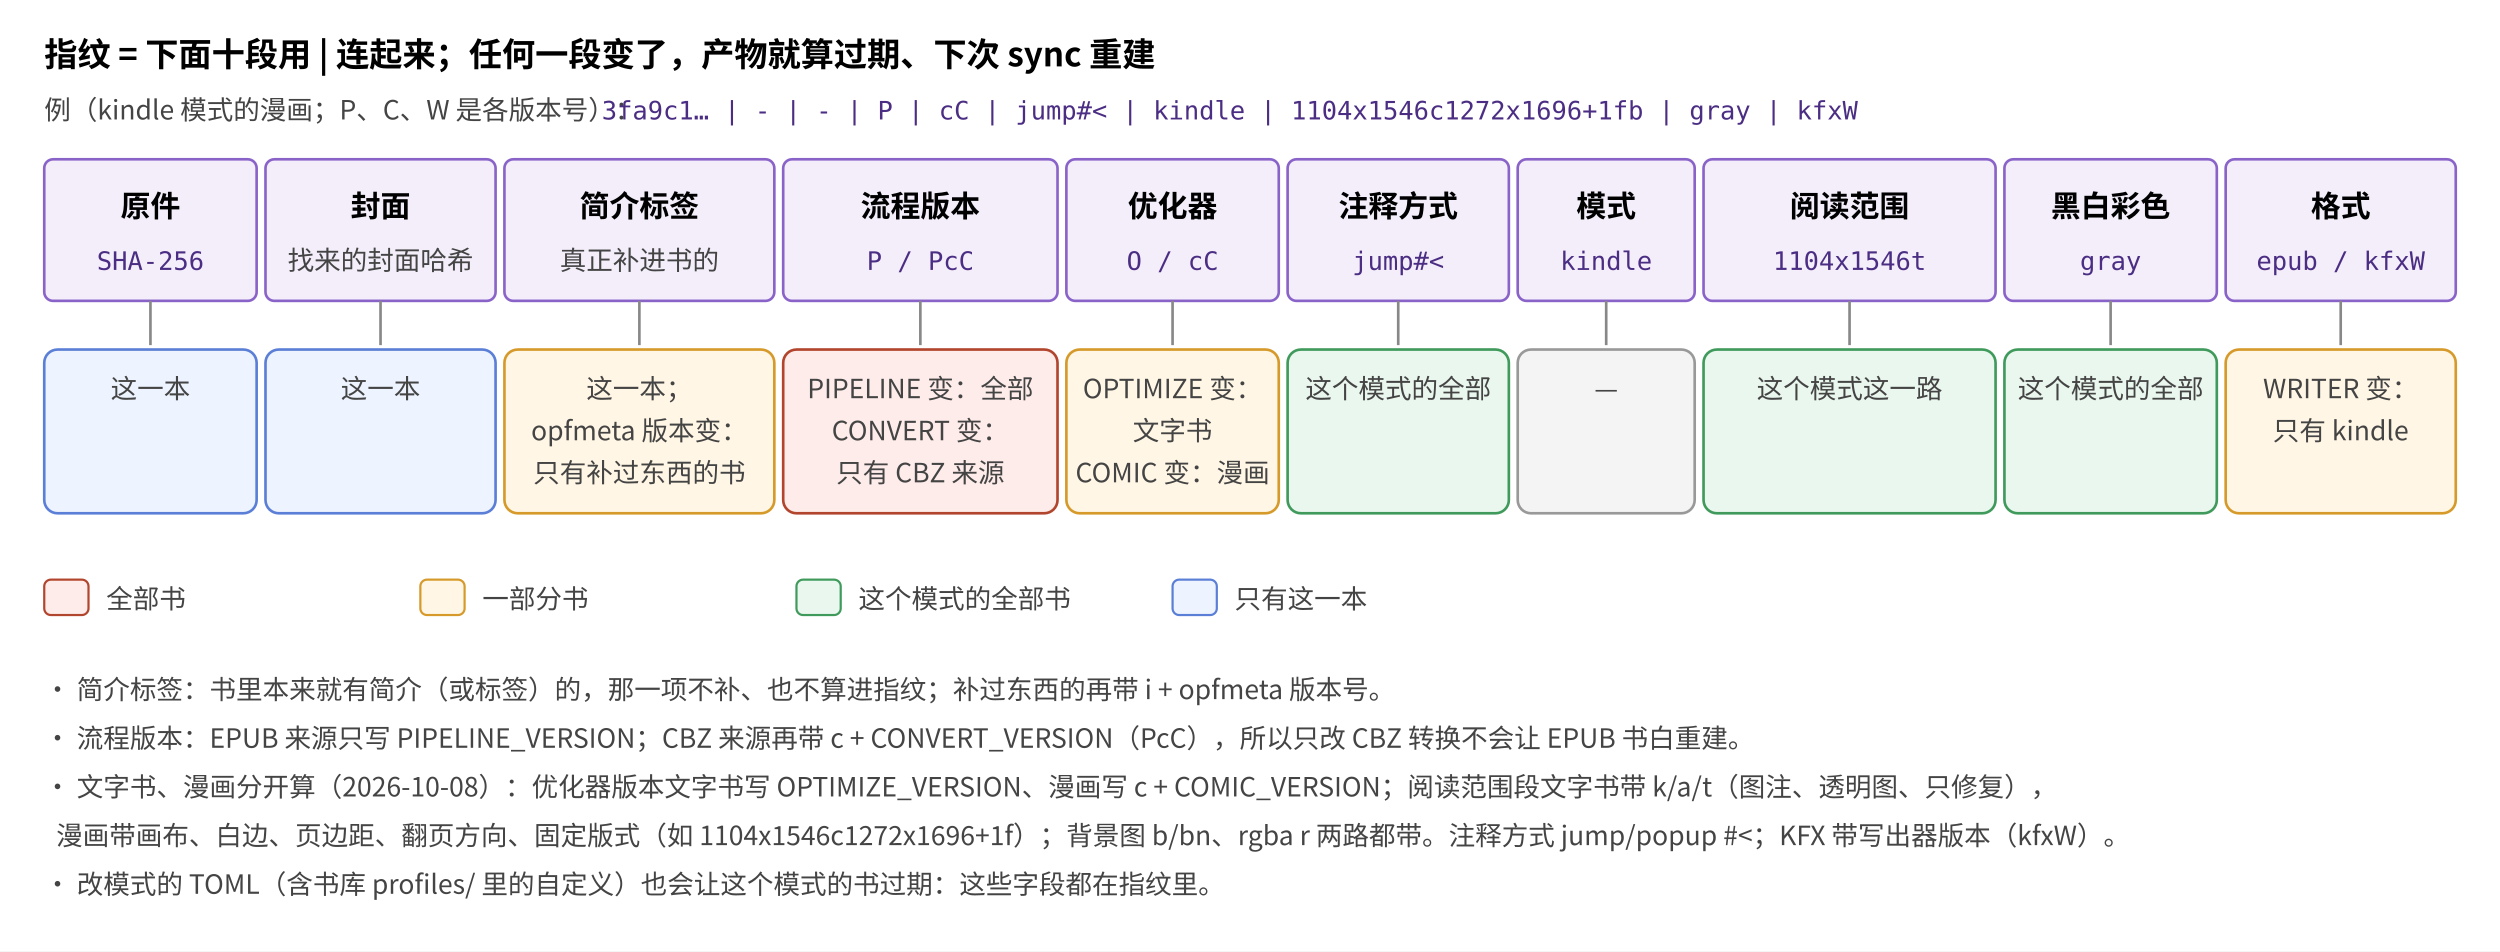
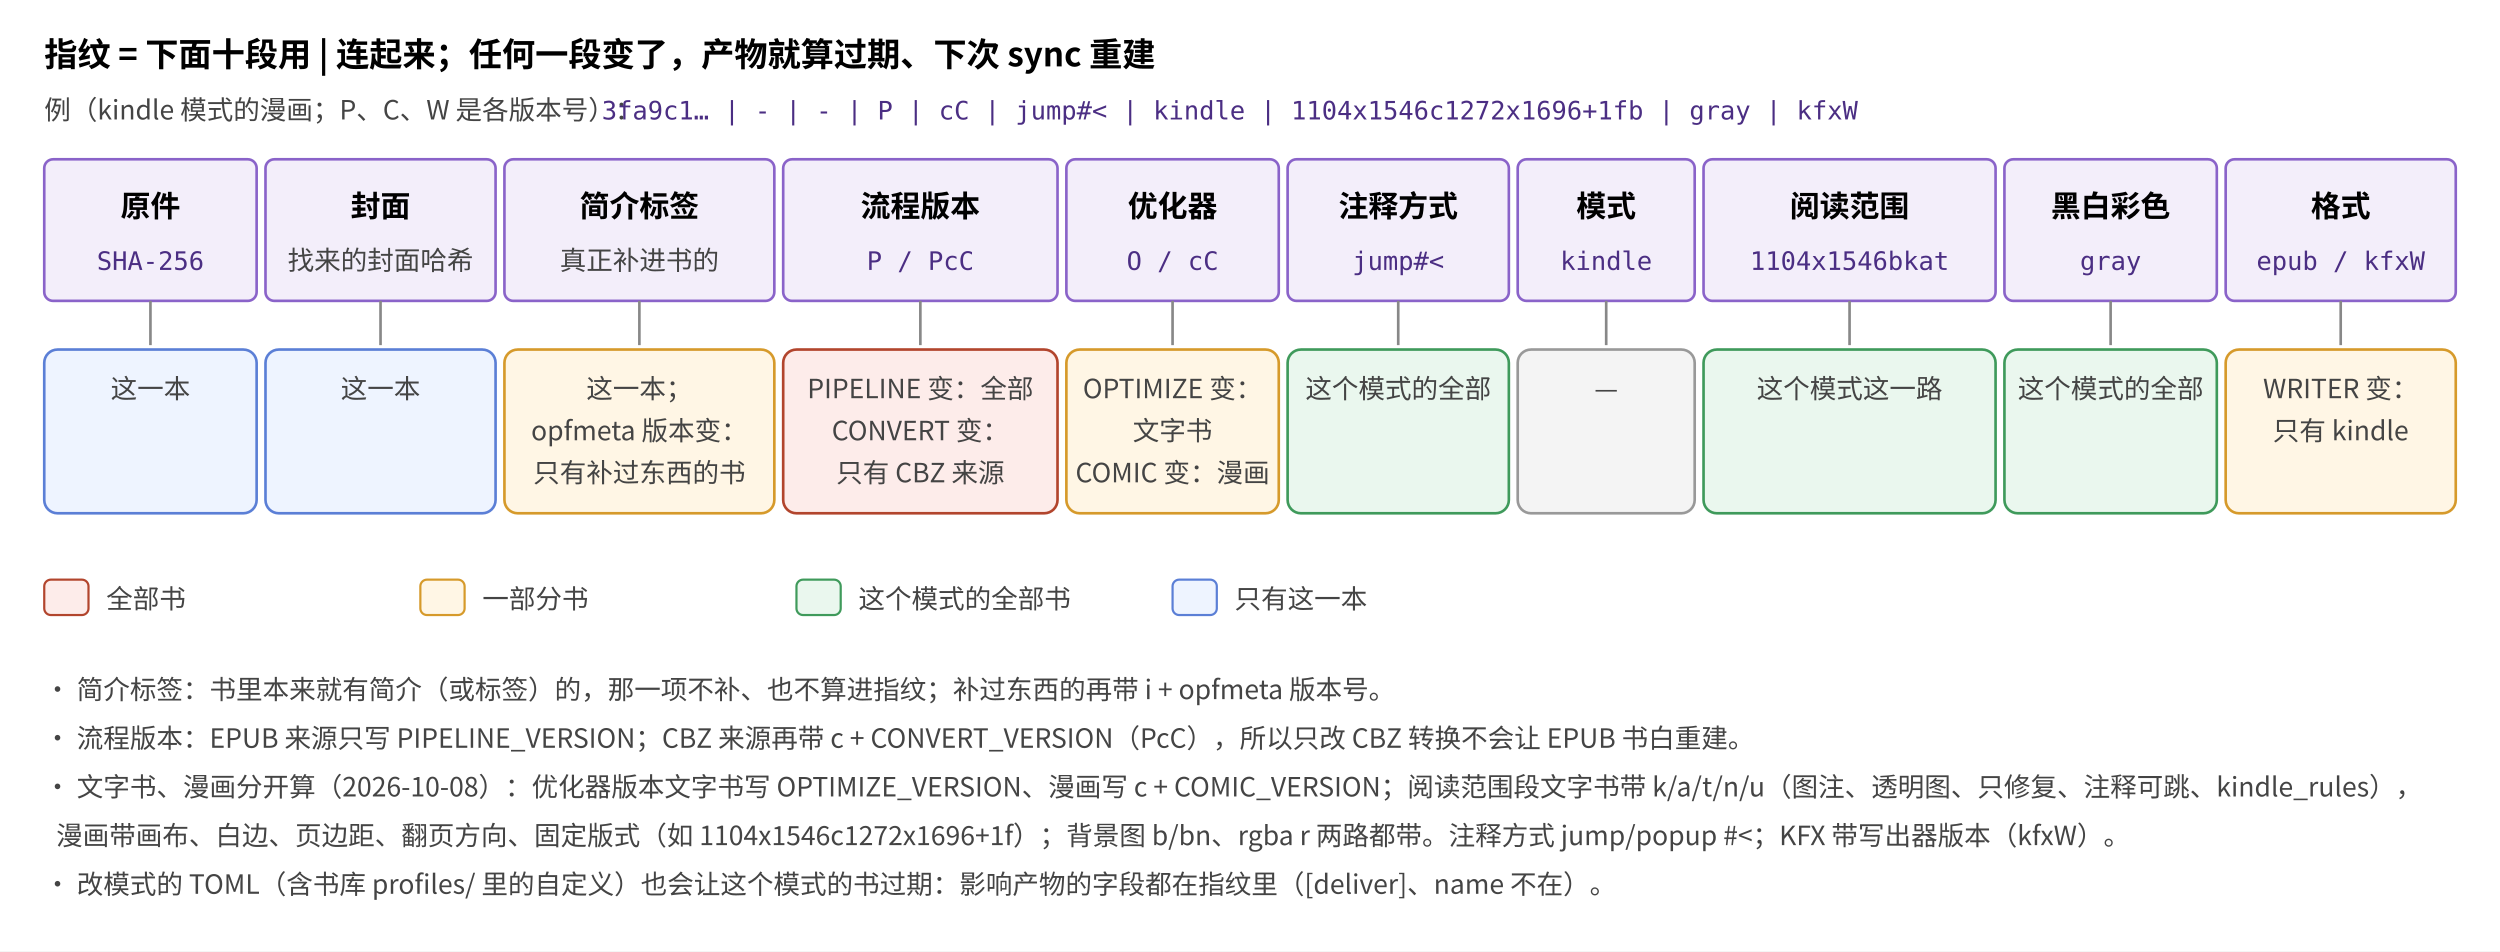
<svg xmlns="http://www.w3.org/2000/svg" viewBox="0 0 1130 430" font-family="'Noto Sans CJK SC','PingFang SC','Microsoft YaHei',sans-serif" font-size="13">
  <style>
    .h{font-weight:bold;font-size:13.5px}
    .s{font-size:12px;fill:#444}
    .m{font-family:monospace;font-size:11.5px;fill:#4b2e83;font-variant-ligatures:none}
    .t{font-weight:bold;font-size:15px}
  </style>
  <rect width="1130" height="430" fill="#ffffff" />
  <text x="20" y="30" class="t">指纹 = 下面十段用 | 连起来；任何一段变了，产物就算过期、下次 sync 重建</text>
  <text x="20" y="54" class="s">例（kindle 模式的漫画；P、C、W 是各版本号）：</text>
  <text x="272" y="54" class="m">3fa9c1… | - | - | P | cC | jump#&lt; | kindle | 1104x1546c1272x1696+1fb | gray | kfxW</text>
  <rect x="20" y="72" width="96" height="64" rx="4" fill="#f3eefa" stroke="#8a63c9" stroke-width="1.2" />
  <text x="68.0" y="98" text-anchor="middle" class="h">原件</text>
  <text x="68.0" y="122" text-anchor="middle" class="m">SHA-256</text>
  <path d="M68.0 136 L68.0 156" stroke="#888" stroke-width="1.2" />
  <rect x="20" y="158" width="96" height="74" rx="6" fill="#eef4ff" stroke="#5b7fd6" stroke-width="1.2" />
  <text x="68.0" y="180" text-anchor="middle" class="s">这一本</text>
  <rect x="120" y="72" width="104" height="64" rx="4" fill="#f3eefa" stroke="#8a63c9" stroke-width="1.2" />
  <text x="172.0" y="98" text-anchor="middle" class="h">封面</text>
  <text x="172.0" y="122" text-anchor="middle" class="s">找来的封面哈希</text>
  <path d="M172.0 136 L172.0 156" stroke="#888" stroke-width="1.2" />
  <rect x="120" y="158" width="104" height="74" rx="6" fill="#eef4ff" stroke="#5b7fd6" stroke-width="1.2" />
  <text x="172.0" y="180" text-anchor="middle" class="s">这一本</text>
  <rect x="228" y="72" width="122" height="64" rx="4" fill="#f3eefa" stroke="#8a63c9" stroke-width="1.2" />
  <text x="289.0" y="98" text-anchor="middle" class="h">简介标签</text>
  <text x="289.0" y="122" text-anchor="middle" class="s">真正补进书的</text>
  <path d="M289.0 136 L289.0 156" stroke="#888" stroke-width="1.2" />
  <rect x="228" y="158" width="122" height="74" rx="6" fill="#fff6e5" stroke="#d69a2b" stroke-width="1.2" />
  <text x="289.0" y="180" text-anchor="middle" class="s">这一本；</text>
  <text x="289.0" y="199" text-anchor="middle" class="s">opfmeta 版本变：</text>
  <text x="289.0" y="218" text-anchor="middle" class="s">只有补过东西的书</text>
  <rect x="354" y="72" width="124" height="64" rx="4" fill="#f3eefa" stroke="#8a63c9" stroke-width="1.2" />
  <text x="416.0" y="98" text-anchor="middle" class="h">流程版本</text>
  <text x="416.0" y="122" text-anchor="middle" class="m">P / PcC</text>
  <path d="M416.0 136 L416.0 156" stroke="#888" stroke-width="1.2" />
  <rect x="354" y="158" width="124" height="74" rx="6" fill="#fdecea" stroke="#b2452d" stroke-width="1.2" />
  <text x="416.0" y="180" text-anchor="middle" class="s">PIPELINE 变：全部</text>
  <text x="416.0" y="199" text-anchor="middle" class="s">CONVERT 变：</text>
  <text x="416.0" y="218" text-anchor="middle" class="s">只有 CBZ 来源</text>
  <rect x="482" y="72" width="96" height="64" rx="4" fill="#f3eefa" stroke="#8a63c9" stroke-width="1.2" />
  <text x="530.0" y="98" text-anchor="middle" class="h">优化器</text>
  <text x="530.0" y="122" text-anchor="middle" class="m">O / cC</text>
  <path d="M530.0 136 L530.0 156" stroke="#888" stroke-width="1.2" />
  <rect x="482" y="158" width="96" height="74" rx="6" fill="#fff6e5" stroke="#d69a2b" stroke-width="1.2" />
  <text x="530.0" y="180" text-anchor="middle" class="s">OPTIMIZE 变：</text>
  <text x="530.0" y="199" text-anchor="middle" class="s">文字书</text>
  <text x="530.0" y="218" text-anchor="middle" class="s">COMIC 变：漫画</text>
  <rect x="582" y="72" width="100" height="64" rx="4" fill="#f3eefa" stroke="#8a63c9" stroke-width="1.2" />
  <text x="632.0" y="98" text-anchor="middle" class="h">注释方式</text>
  <text x="632.0" y="122" text-anchor="middle" class="m">jump#&lt;</text>
  <path d="M632.0 136 L632.0 156" stroke="#888" stroke-width="1.2" />
  <rect x="582" y="158" width="100" height="74" rx="6" fill="#eaf7ee" stroke="#3f9a5b" stroke-width="1.2" />
  <text x="632.0" y="180" text-anchor="middle" class="s">这个模式的全部</text>
  <rect x="686" y="72" width="80" height="64" rx="4" fill="#f3eefa" stroke="#8a63c9" stroke-width="1.2" />
  <text x="726.0" y="98" text-anchor="middle" class="h">模式</text>
  <text x="726.0" y="122" text-anchor="middle" class="m">kindle</text>
  <path d="M726.0 136 L726.0 156" stroke="#888" stroke-width="1.2" />
  <rect x="686" y="158" width="80" height="74" rx="6" fill="#f4f4f4" stroke="#999" stroke-width="1.2" />
  <text x="726.0" y="180" text-anchor="middle" class="s">—</text>
  <rect x="770" y="72" width="132" height="64" rx="4" fill="#f3eefa" stroke="#8a63c9" stroke-width="1.2" />
  <text x="836.0" y="98" text-anchor="middle" class="h">阅读范围</text>
-   <text x="836.0" y="122" text-anchor="middle" class="m">1104x1546t</text>
+   <text x="836.0" y="122" text-anchor="middle" class="m">1104x1546bkat</text>
  <path d="M836.0 136 L836.0 156" stroke="#888" stroke-width="1.2" />
  <rect x="770" y="158" width="132" height="74" rx="6" fill="#eaf7ee" stroke="#3f9a5b" stroke-width="1.2" />
  <text x="836.0" y="180" text-anchor="middle" class="s">这个模式这一路</text>
  <rect x="906" y="72" width="96" height="64" rx="4" fill="#f3eefa" stroke="#8a63c9" stroke-width="1.2" />
  <text x="954.0" y="98" text-anchor="middle" class="h">黑白彩色</text>
  <text x="954.0" y="122" text-anchor="middle" class="m">gray</text>
  <path d="M954.0 136 L954.0 156" stroke="#888" stroke-width="1.2" />
  <rect x="906" y="158" width="96" height="74" rx="6" fill="#eaf7ee" stroke="#3f9a5b" stroke-width="1.2" />
  <text x="954.0" y="180" text-anchor="middle" class="s">这个模式的全部</text>
  <rect x="1006" y="72" width="104" height="64" rx="4" fill="#f3eefa" stroke="#8a63c9" stroke-width="1.2" />
  <text x="1058.0" y="98" text-anchor="middle" class="h">格式</text>
  <text x="1058.0" y="122" text-anchor="middle" class="m">epub / kfxW</text>
  <path d="M1058.0 136 L1058.0 156" stroke="#888" stroke-width="1.2" />
  <rect x="1006" y="158" width="104" height="74" rx="6" fill="#fff6e5" stroke="#d69a2b" stroke-width="1.2" />
  <text x="1058.0" y="180" text-anchor="middle" class="s">WRITER 变：</text>
  <text x="1058.0" y="199" text-anchor="middle" class="s">只有 kindle</text>
  <rect x="20" y="262" width="20" height="16" rx="3" fill="#fdecea" stroke="#b2452d" />
  <text x="48" y="275" class="s">全部书</text>
  <rect x="190" y="262" width="20" height="16" rx="3" fill="#fff6e5" stroke="#d69a2b" />
  <text x="218" y="275" class="s">一部分书</text>
  <rect x="360" y="262" width="20" height="16" rx="3" fill="#eaf7ee" stroke="#3f9a5b" />
  <text x="388" y="275" class="s">这个模式的全部书</text>
  <rect x="530" y="262" width="20" height="16" rx="3" fill="#eef4ff" stroke="#5b7fd6" />
  <text x="558" y="275" class="s">只有这一本</text>
  <text x="20" y="316" class="s" xml:space="preserve">· 简介标签：书里本来就有简介（或标签）的，那一项不补、也不算进指纹；补过东西的再带 i + opfmeta 版本号。</text>
  <text x="20" y="338" class="s" xml:space="preserve">· 流程版本：EPUB 来源只写 PIPELINE_VERSION；CBZ 来源再带 c + CONVERT_VERSION（PcC），所以只改 CBZ 转换不会让 EPUB 书白重建。</text>
-   <text x="20" y="360" class="s" xml:space="preserve">· 文字书、漫画分开算（2026-10-08）：优化器版本文字书写 OPTIMIZE_VERSION、漫画写 c + COMIC_VERSION；阅读范围段文字书带 k/a/t（图注、透明图、只修复），</text>
+   <text x="20" y="360" class="s" xml:space="preserve">· 文字书、漫画分开算（2026-10-08）：优化器版本文字书写 OPTIMIZE_VERSION、漫画写 c + COMIC_VERSION；阅读范围段文字书带 k/a/t/n/u（图注、透明图、只修复、注释可跳、kindle_rules），</text>
  <text x="20" y="382" class="s" xml:space="preserve">  漫画带画布、白边、页边距、翻页方向、固定版式（如 1104x1546c1272x1696+1f）；背景图 b/bn、rgba r 两路都带。注释方式 jump/popup #&lt;；KFX 带写出器版本（kfxW）。</text>
-   <text x="20" y="404" class="s" xml:space="preserve">· 改模式的 TOML（含书库 profiles/ 里的自定义）也会让这个模式的书过期：这些字段都在指纹里。</text>
+   <text x="20" y="404" class="s" xml:space="preserve">· 改模式的 TOML（含书库 profiles/ 里的自定义）也会让这个模式的书过期：影响产物的字段都在指纹里（[deliver]、name 不在）。</text>
</svg>
